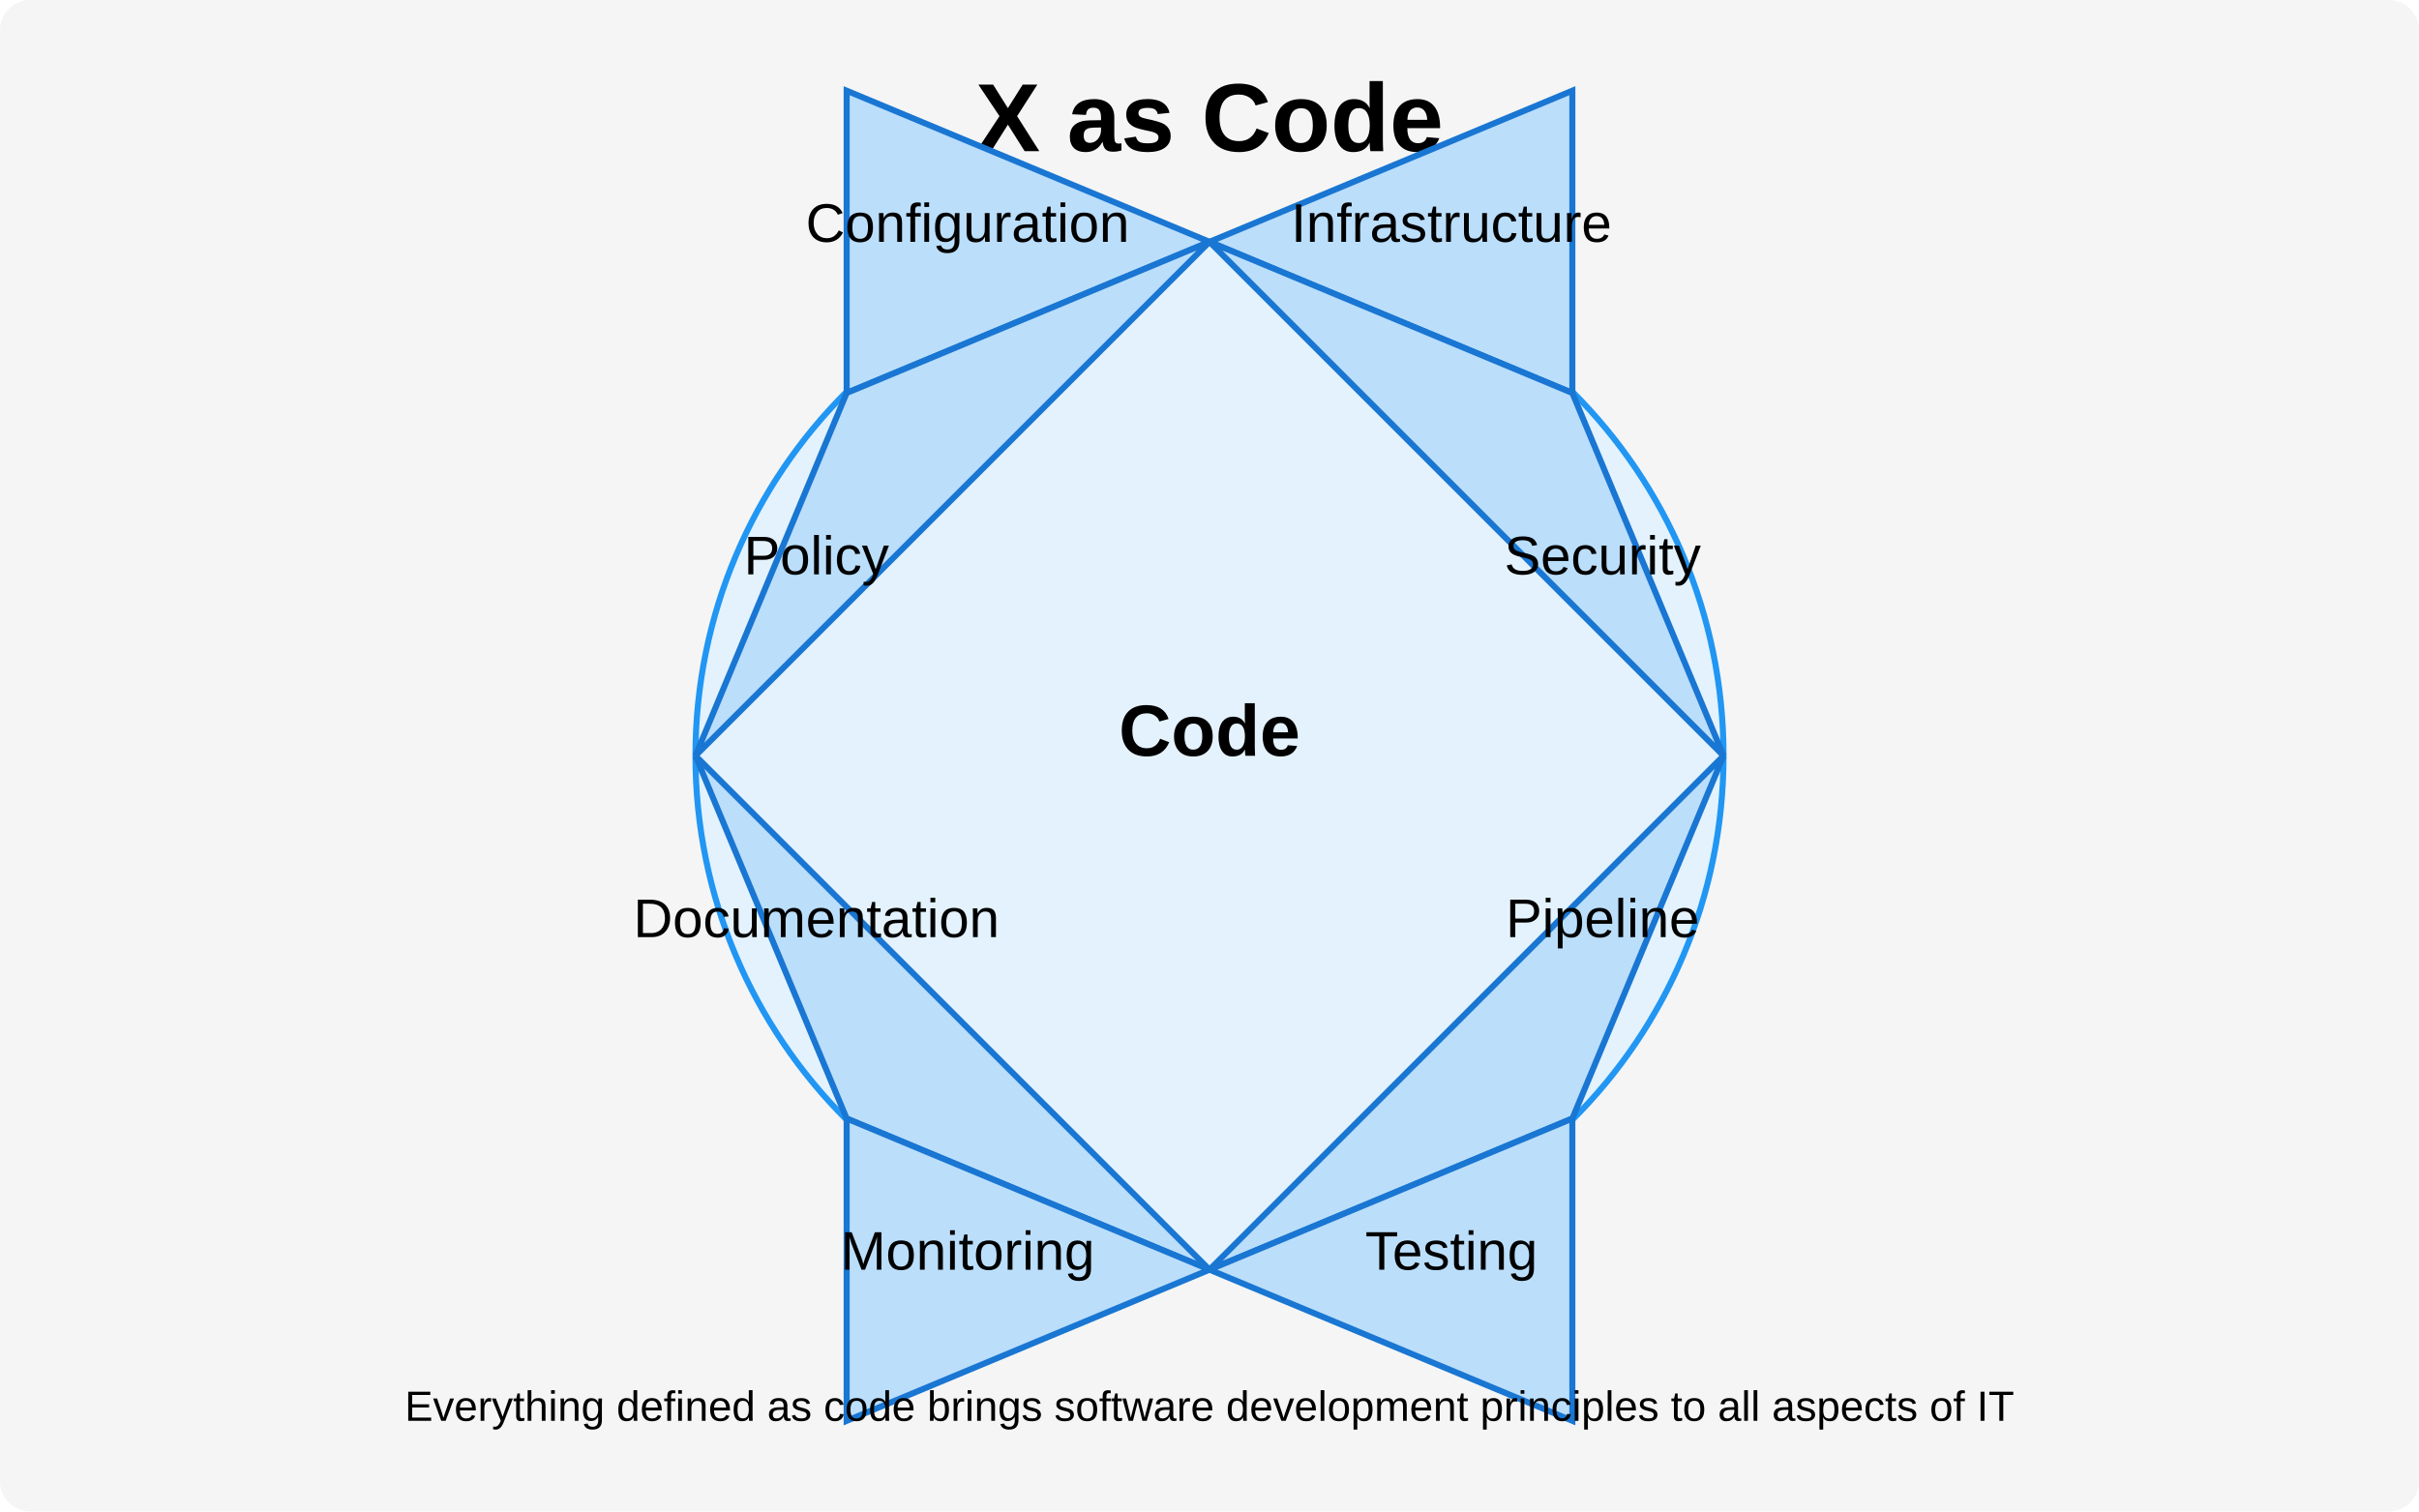
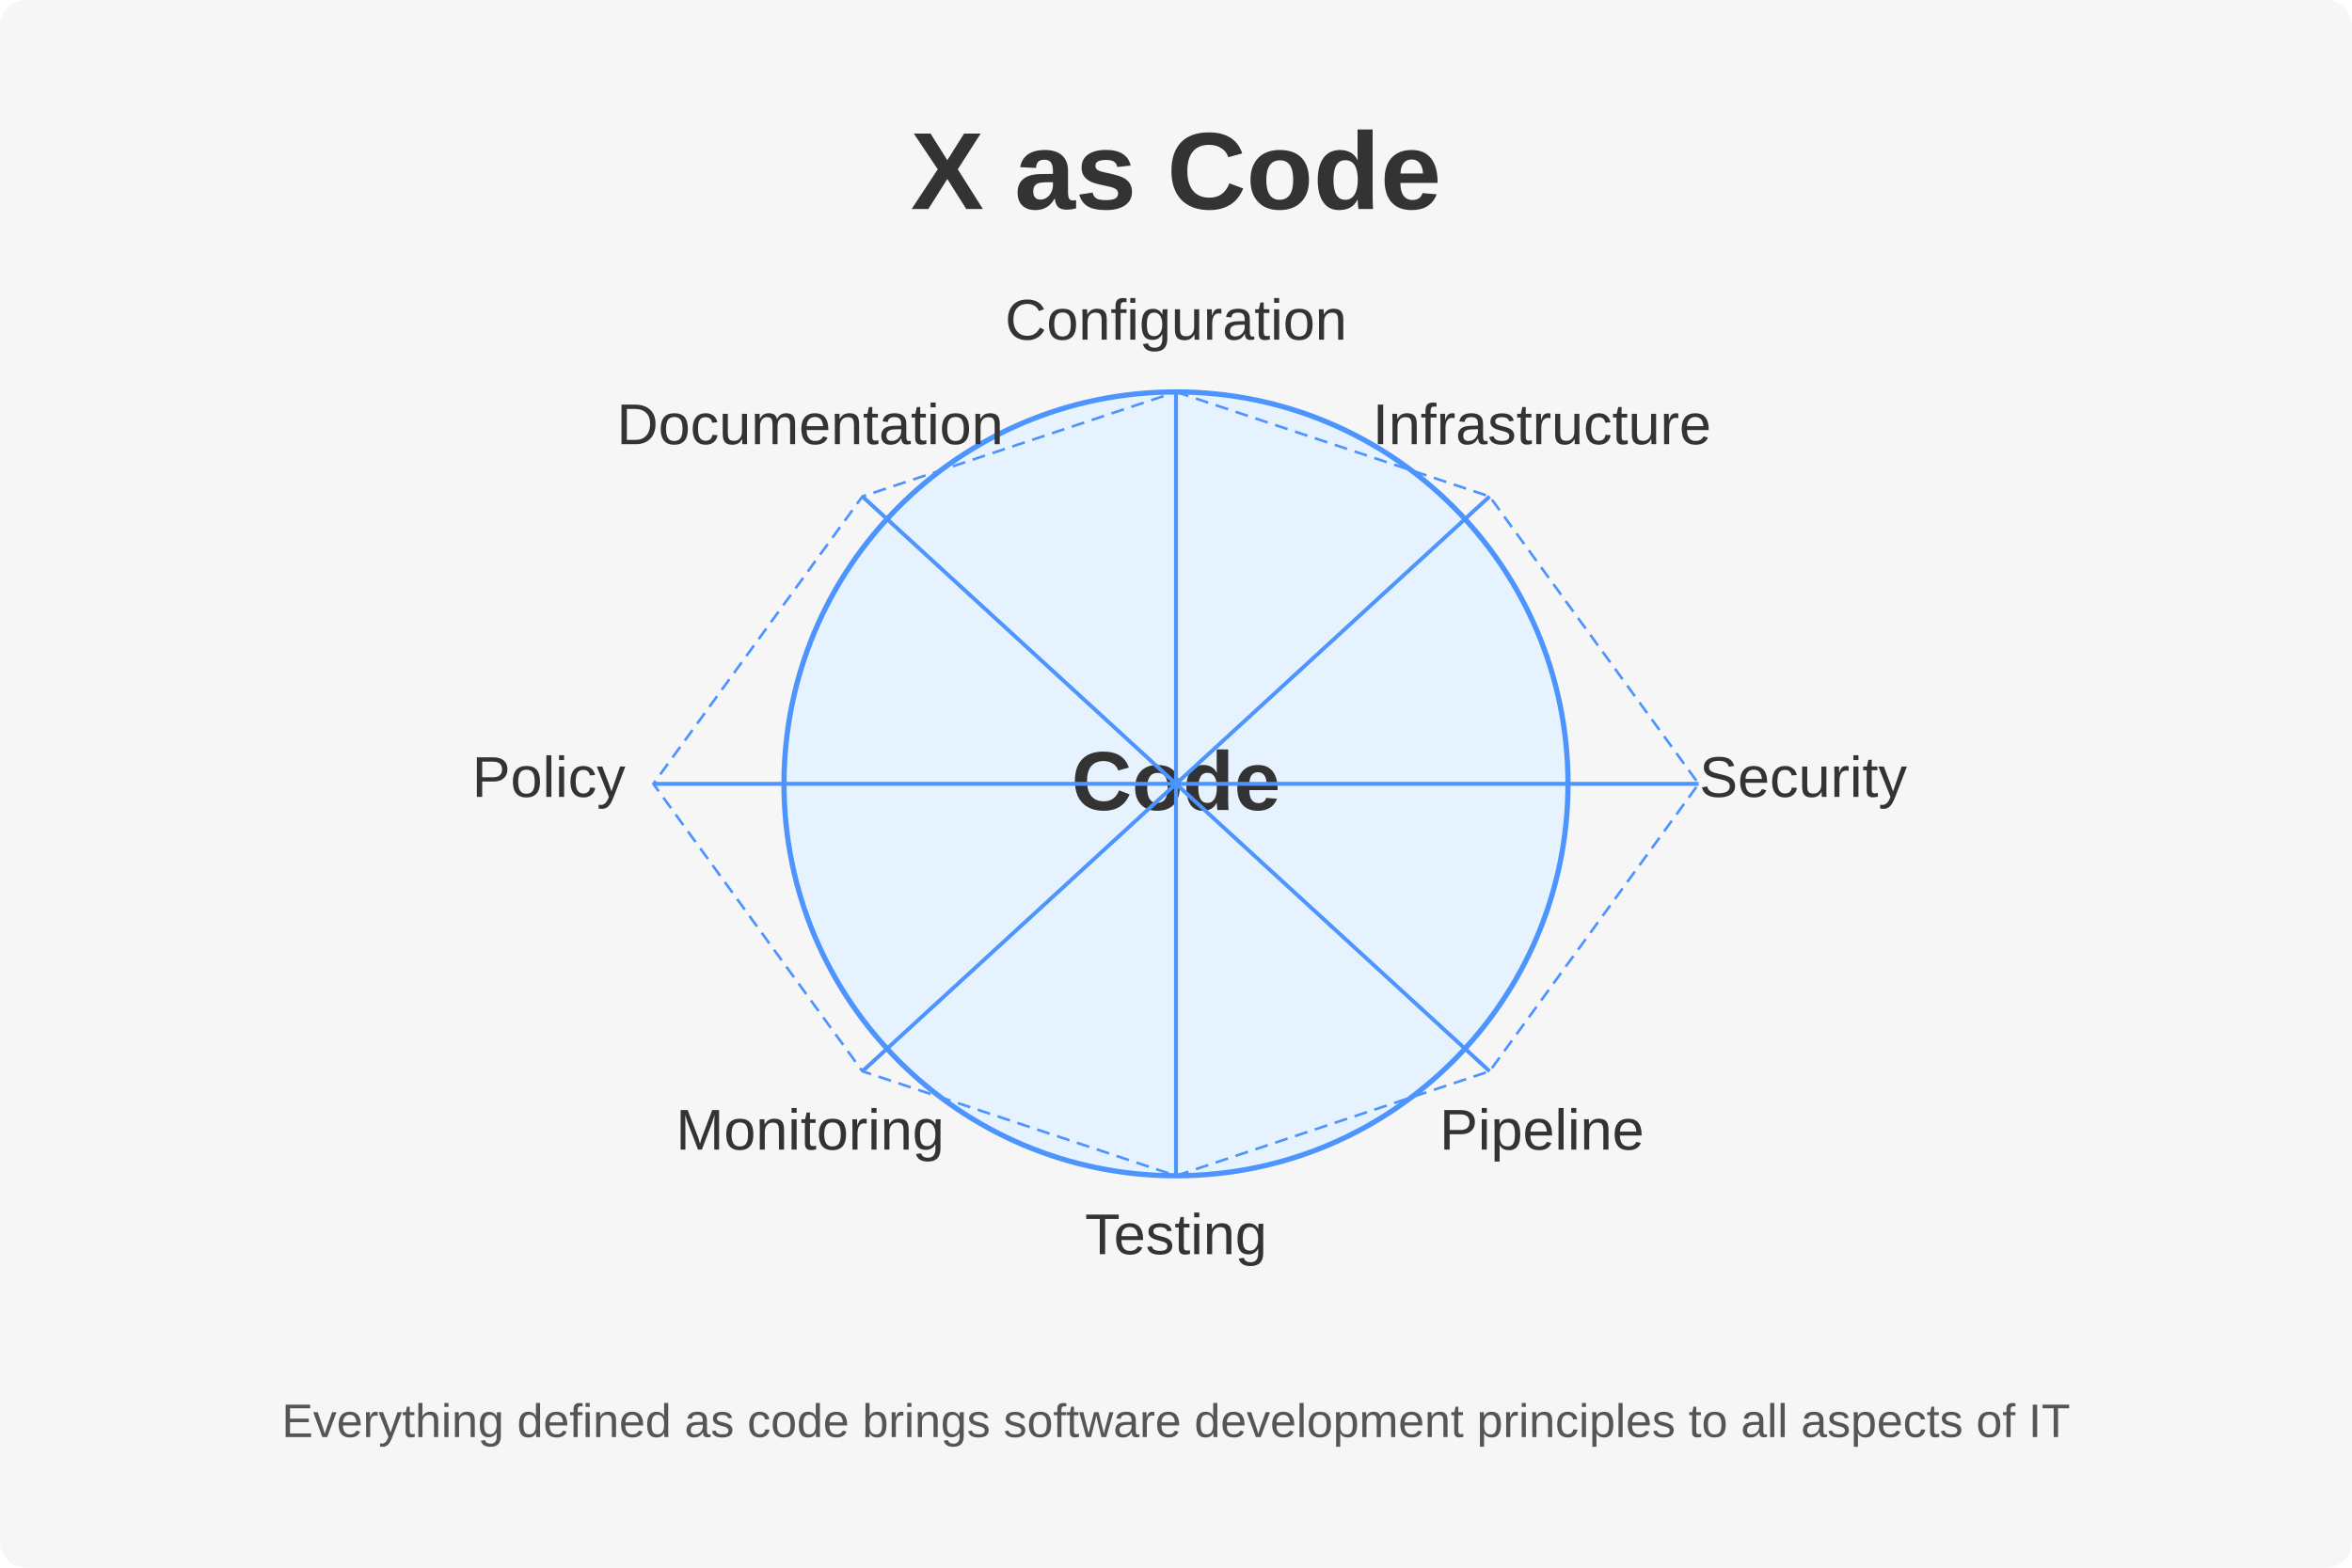
- <svg xmlns="http://www.w3.org/2000/svg" viewBox="0 0 800 500">
-   <rect width="800" height="500" fill="#f5f5f5" rx="10" ry="10" />
-   <text x="400" y="50" font-family="Arial, sans-serif" font-size="32" font-weight="bold" text-anchor="middle">X as Code</text>
-   <circle cx="400" cy="250" r="170" fill="#e3f2fd" stroke="#2196f3" stroke-width="2" />
-   <text x="400" y="250" font-family="Arial, sans-serif" font-size="24" font-weight="bold" text-anchor="middle">Code</text>
-   <g transform="translate(400, 250)">
-     <path d="M0,-170 L120,-120 L120,-220 Z" fill="#bbdefb" stroke="#1976d2" stroke-width="2" />
-     <text transform="translate(80, -170)" font-family="Arial, sans-serif" font-size="18" text-anchor="middle">Infrastructure</text>
-   </g>
-   <g transform="translate(400, 250)">
-     <path d="M0,-170 L-120,-120 L-120,-220 Z" fill="#bbdefb" stroke="#1976d2" stroke-width="2" />
-     <text transform="translate(-80, -170)" font-family="Arial, sans-serif" font-size="18" text-anchor="middle">Configuration</text>
-   </g>
-   <g transform="translate(400, 250)">
-     <path d="M0,-170 L170,0 L120,-120 Z" fill="#bbdefb" stroke="#1976d2" stroke-width="2" />
-     <text transform="translate(130, -60)" font-family="Arial, sans-serif" font-size="18" text-anchor="middle">Security</text>
-   </g>
-   <g transform="translate(400, 250)">
-     <path d="M0,-170 L-170,0 L-120,-120 Z" fill="#bbdefb" stroke="#1976d2" stroke-width="2" />
-     <text transform="translate(-130, -60)" font-family="Arial, sans-serif" font-size="18" text-anchor="middle">Policy</text>
-   </g>
-   <g transform="translate(400, 250)">
-     <path d="M0,170 L120,120 L170,0 Z" fill="#bbdefb" stroke="#1976d2" stroke-width="2" />
-     <text transform="translate(130, 60)" font-family="Arial, sans-serif" font-size="18" text-anchor="middle">Pipeline</text>
-   </g>
-   <g transform="translate(400, 250)">
-     <path d="M0,170 L-120,120 L-170,0 Z" fill="#bbdefb" stroke="#1976d2" stroke-width="2" />
-     <text transform="translate(-130, 60)" font-family="Arial, sans-serif" font-size="18" text-anchor="middle">Documentation</text>
-   </g>
-   <g transform="translate(400, 250)">
-     <path d="M0,170 L120,120 L120,220 Z" fill="#bbdefb" stroke="#1976d2" stroke-width="2" />
-     <text transform="translate(80, 170)" font-family="Arial, sans-serif" font-size="18" text-anchor="middle">Testing</text>
-   </g>
-   <g transform="translate(400, 250)">
-     <path d="M0,170 L-120,120 L-120,220 Z" fill="#bbdefb" stroke="#1976d2" stroke-width="2" />
-     <text transform="translate(-80, 170)" font-family="Arial, sans-serif" font-size="18" text-anchor="middle">Monitoring</text>
-   </g>
-   <text x="400" y="470" font-family="Arial, sans-serif" font-size="14" text-anchor="middle">Everything defined as code brings software development principles to all aspects of IT</text>
+ <svg xmlns="http://www.w3.org/2000/svg" viewBox="0 0 900 600">
+   <rect width="900" height="600" fill="#f6f6f6" rx="10" ry="10" />
+   <text x="450" y="80" font-family="Arial, sans-serif" font-size="42" font-weight="bold" text-anchor="middle" fill="#333">X as Code</text>
+   <circle cx="450" cy="300" r="150" fill="#e6f3ff" stroke="#4d94ff" stroke-width="2" />
+   <text x="450" y="310" font-family="Arial, sans-serif" font-size="32" font-weight="bold" text-anchor="middle" fill="#333">Code</text>
+   <polygon points="450,150 570,190 650,300 570,410 450,450 330,410 250,300 330,190" fill="none" stroke="#4d94ff" stroke-width="1" stroke-dasharray="5,3" />
+   <line x1="450" y1="150" x2="450" y2="300" stroke="#4d94ff" stroke-width="1.5" />
+   <text x="450" y="130" font-family="Arial, sans-serif" font-size="22" text-anchor="middle" fill="#333">Configuration</text>
+   <line x1="570" y1="190" x2="450" y2="300" stroke="#4d94ff" stroke-width="1.5" />
+   <text x="590" y="170" font-family="Arial, sans-serif" font-size="22" text-anchor="middle" fill="#333">Infrastructure</text>
+   <line x1="650" y1="300" x2="450" y2="300" stroke="#4d94ff" stroke-width="1.5" />
+   <text x="690" y="305" font-family="Arial, sans-serif" font-size="22" text-anchor="middle" fill="#333">Security</text>
+   <line x1="570" y1="410" x2="450" y2="300" stroke="#4d94ff" stroke-width="1.5" />
+   <text x="590" y="440" font-family="Arial, sans-serif" font-size="22" text-anchor="middle" fill="#333">Pipeline</text>
+   <line x1="450" y1="450" x2="450" y2="300" stroke="#4d94ff" stroke-width="1.5" />
+   <text x="450" y="480" font-family="Arial, sans-serif" font-size="22" text-anchor="middle" fill="#333">Testing</text>
+   <line x1="330" y1="410" x2="450" y2="300" stroke="#4d94ff" stroke-width="1.5" />
+   <text x="310" y="440" font-family="Arial, sans-serif" font-size="22" text-anchor="middle" fill="#333">Monitoring</text>
+   <line x1="250" y1="300" x2="450" y2="300" stroke="#4d94ff" stroke-width="1.5" />
+   <text x="210" y="305" font-family="Arial, sans-serif" font-size="22" text-anchor="middle" fill="#333">Policy</text>
+   <line x1="330" y1="190" x2="450" y2="300" stroke="#4d94ff" stroke-width="1.5" />
+   <text x="310" y="170" font-family="Arial, sans-serif" font-size="22" text-anchor="middle" fill="#333">Documentation</text>
+   <text x="450" y="550" font-family="Arial, sans-serif" font-size="18" text-anchor="middle" fill="#555">
+     Everything defined as code brings software development principles to all aspects of IT
+   </text>
</svg>
